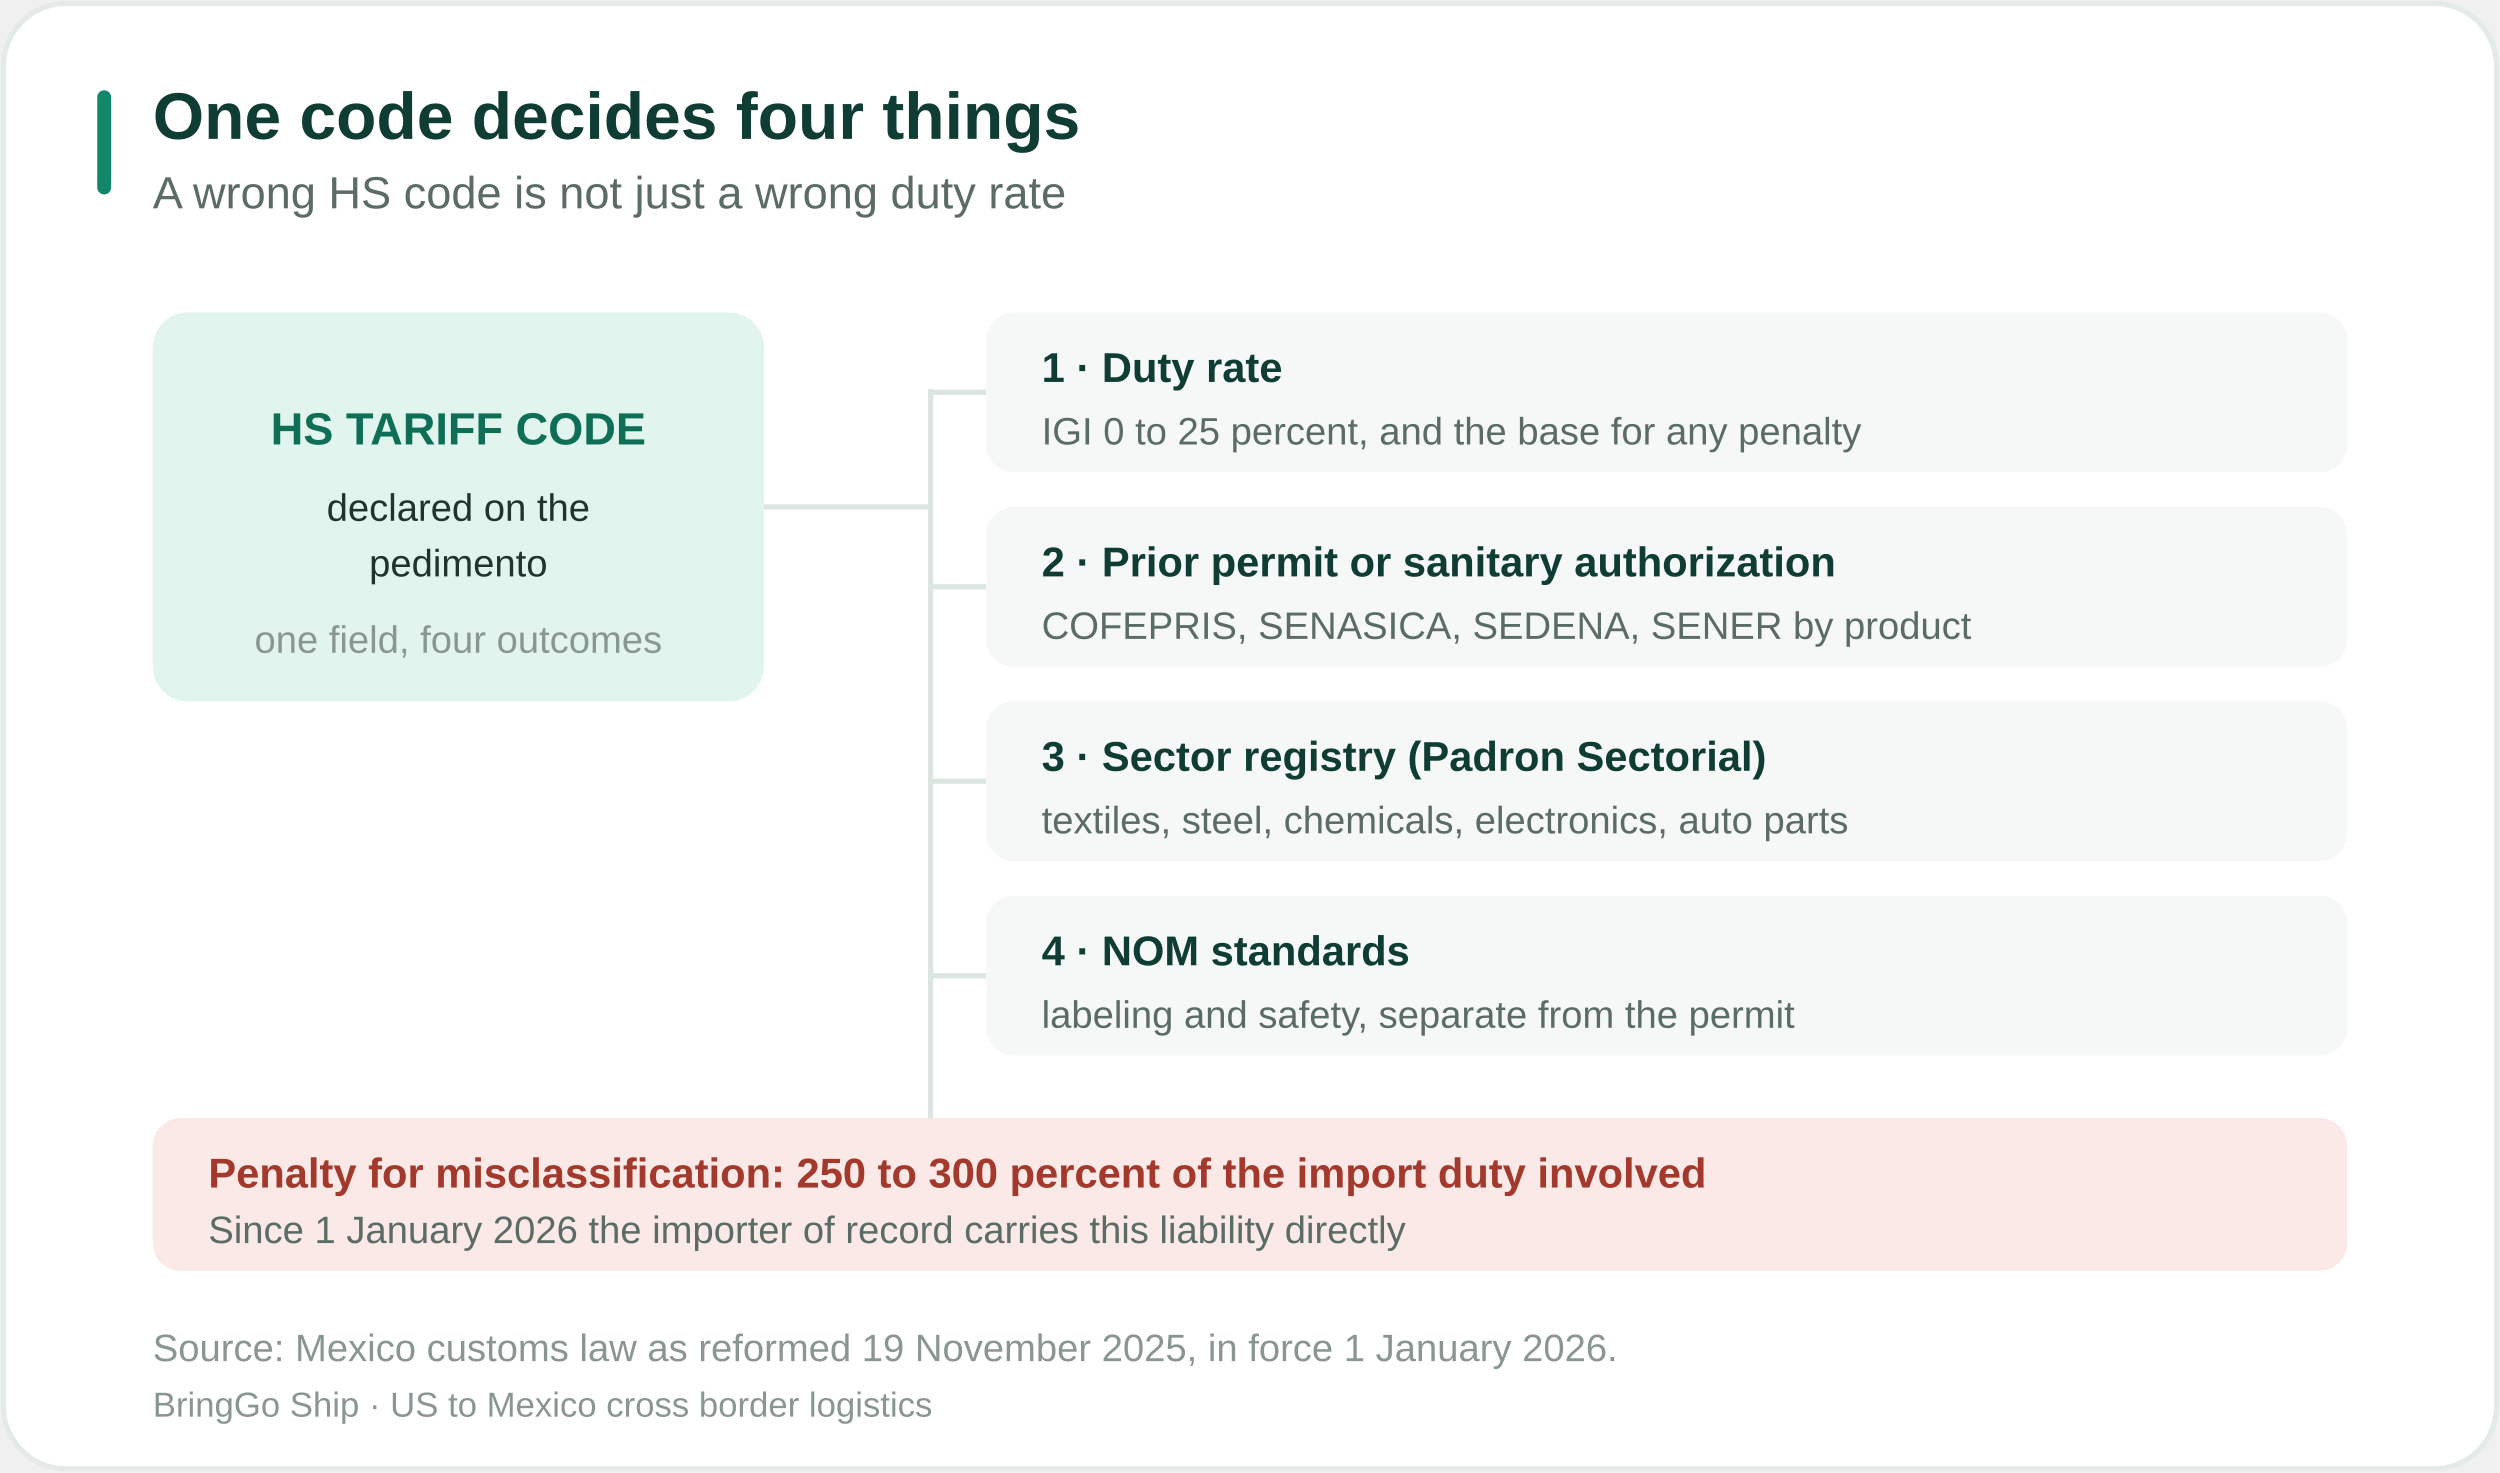
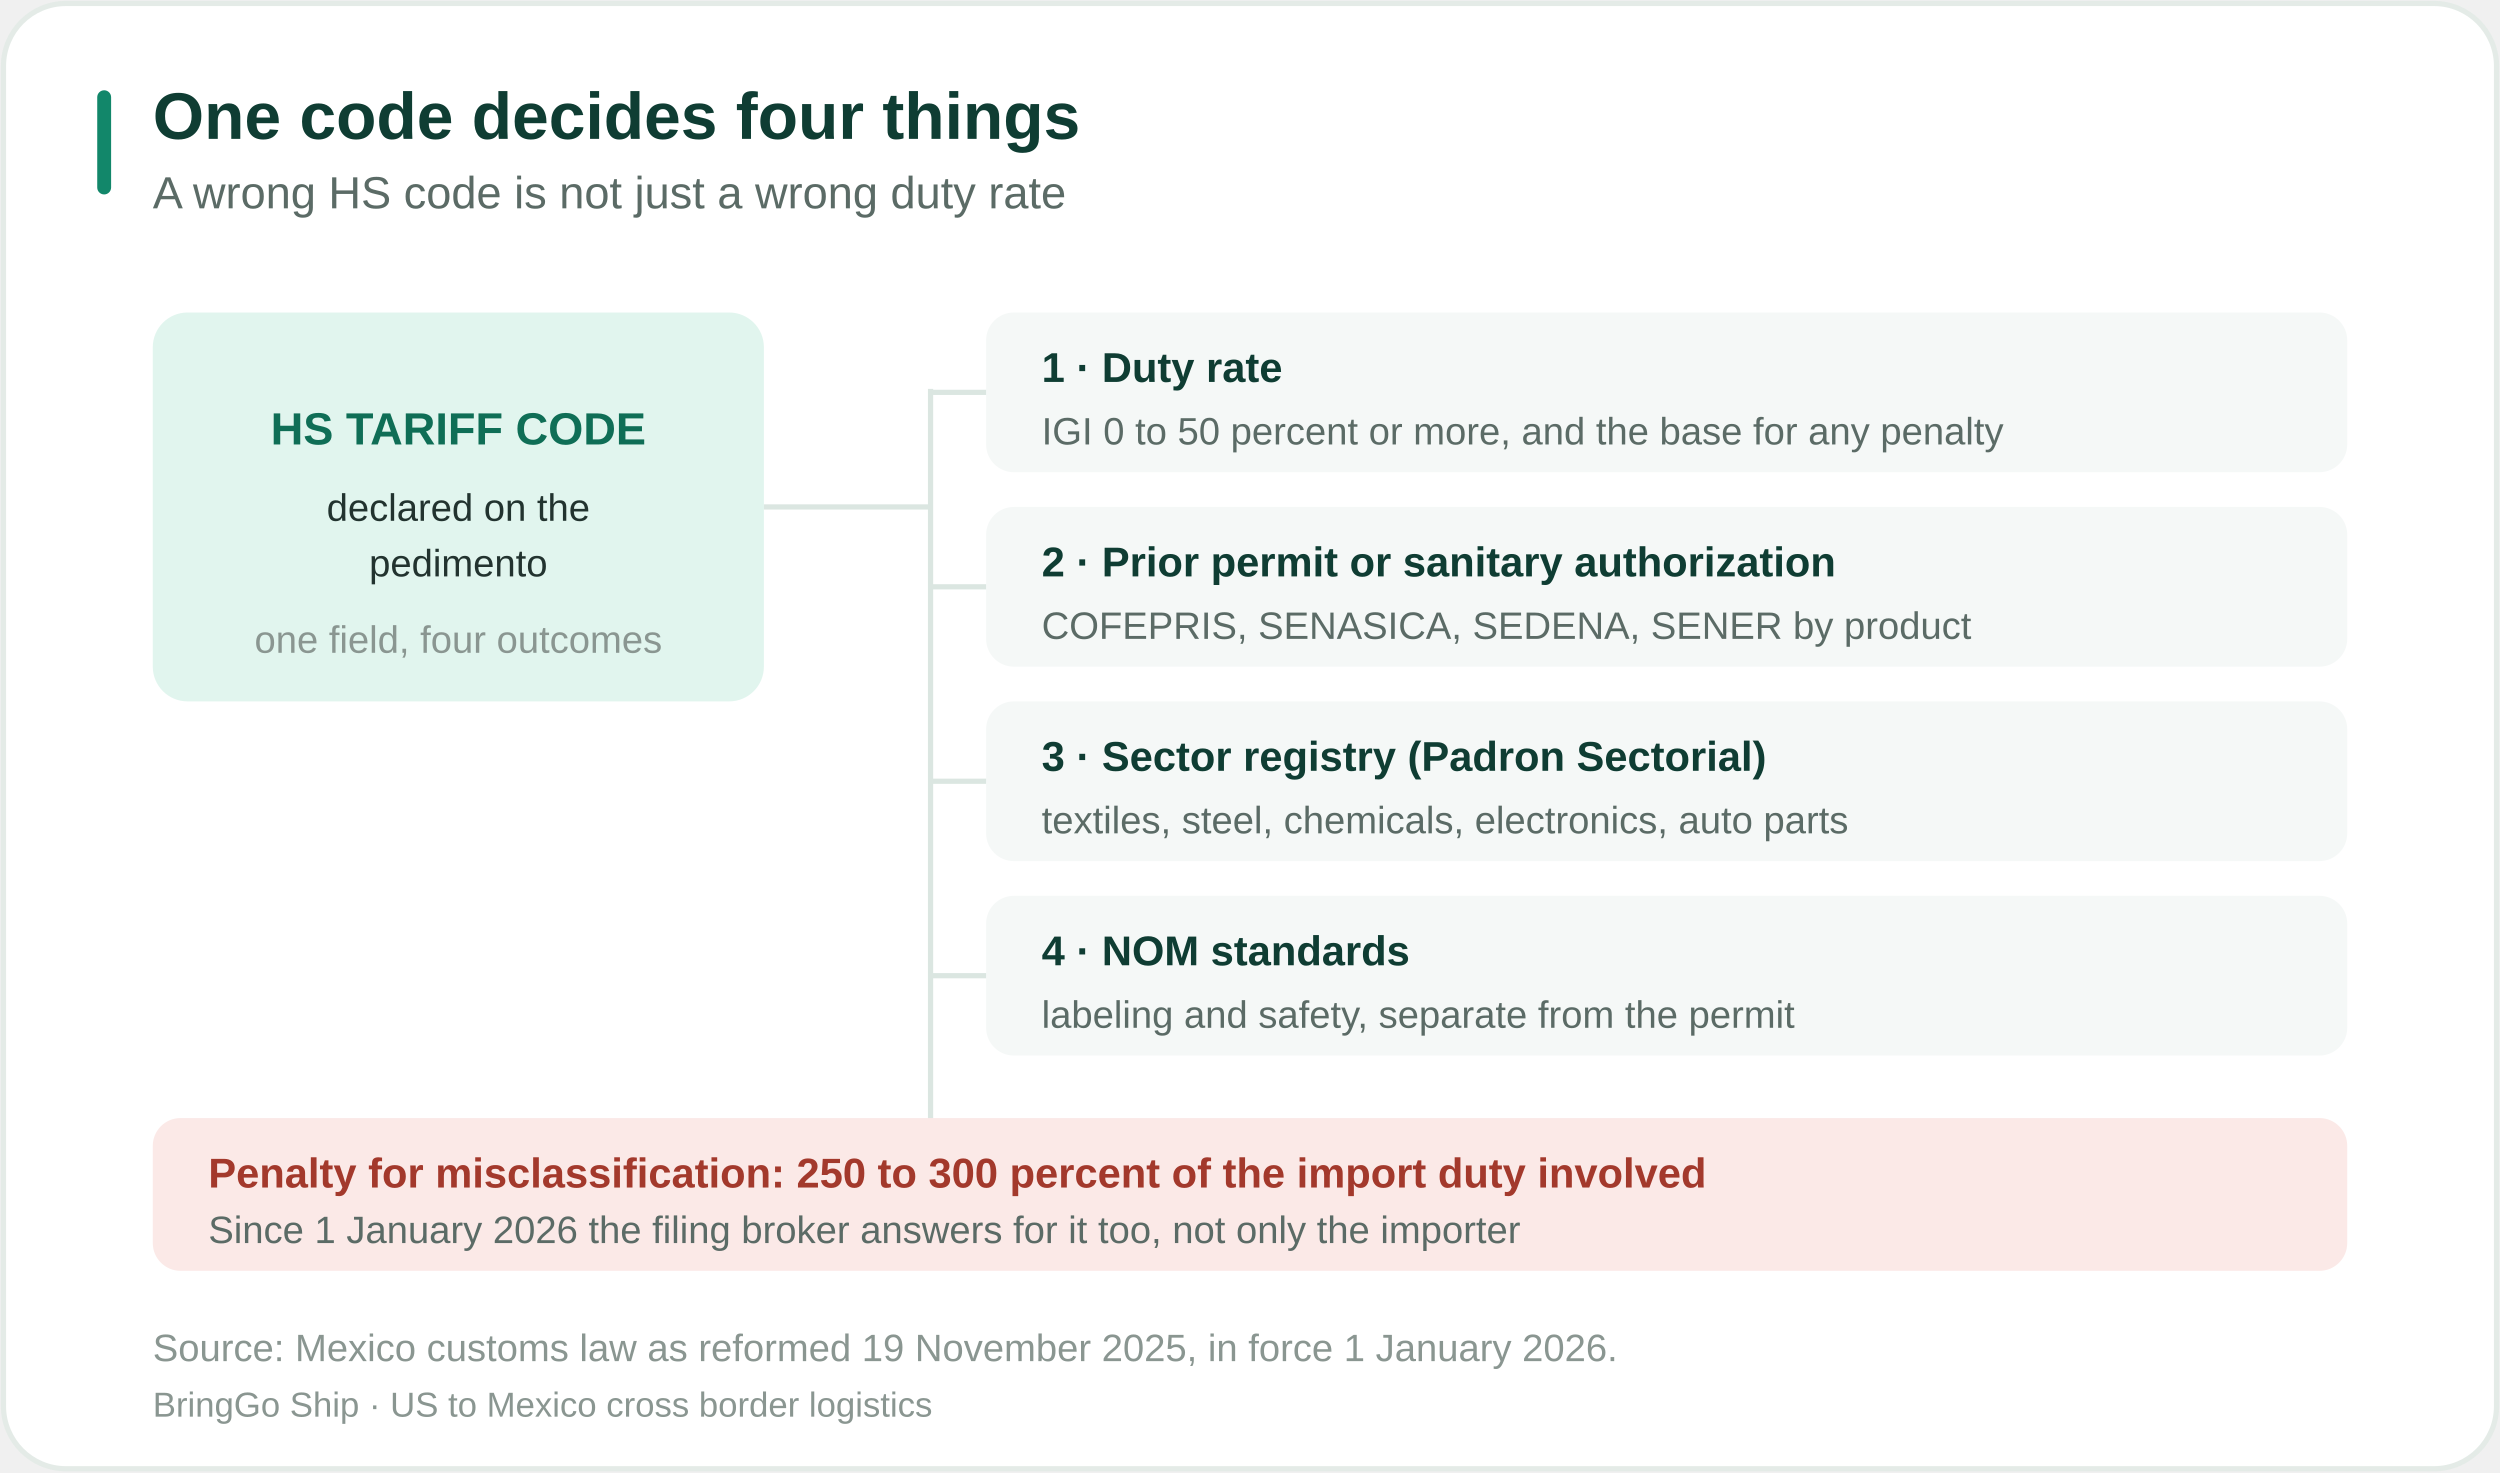
<svg xmlns="http://www.w3.org/2000/svg" width="720" height="424" viewBox="0 0 720 424" role="img">
  <style>
text{font-family:Arial,Helvetica,sans-serif}
.card{fill:#ffffff;stroke:#e4ebe7;stroke-width:1.5}
.row{fill:#f5f8f7}.pill{fill:#E1F5EE}.mut{fill:#eef1f0}
.acc{fill:#12876A}.rd{fill:#fbe9e7}.am{fill:#fbf1dd}.tl{fill:#E1F5EE}
.tt{fill:#0F3D33;font-weight:bold}.ts{fill:#5b6b66}.tl2{fill:#22332f}
.tv{fill:#0F6E56;font-weight:bold}.tw{fill:#ffffff;font-weight:bold}
.tf{fill:#8a9691}.big{fill:#0F3D33;font-weight:bold}
.trd{fill:#a3392c;font-weight:bold}.tam{fill:#8a5a12;font-weight:bold}
.ln{stroke:#dbe6e1;stroke-width:1.5}
@media (prefers-color-scheme:dark){
.card{fill:#16211e;stroke:#2c3a35}
.row{fill:#1d2b27}.pill{fill:#123a2e}.mut{fill:#28352f}
.acc{fill:#2fae7e}.rd{fill:#3a201c}.am{fill:#352a15}.tl{fill:#123a2e}
.tt{fill:#d7f2e6}.ts{fill:#8fa79d}.tl2{fill:#cfe0d9}
.tv{fill:#6fe0b0}.tw{fill:#ffffff}
.tf{fill:#6d8279}.big{fill:#d7f2e6}
.trd{fill:#f0a99e}.tam{fill:#e6c281}.ln{stroke:#31423c}}
</style>
  <rect x="1" y="1" width="718" height="422" rx="18" class="card" />
  <rect x="28" y="26" width="4" height="30" rx="2" class="acc" />
  <text x="44" y="40" font-size="19" class="tt">One code decides four things</text>
  <text x="44" y="60" font-size="13" class="ts">A wrong HS code is not just a wrong duty rate</text>
  <rect x="44" y="90" width="176" height="112" rx="10" class="pill" />
  <text x="132" y="128" font-size="13" class="tv" text-anchor="middle">HS TARIFF CODE</text>
  <text x="132" y="150" font-size="11" class="tl2" text-anchor="middle">declared on the</text>
  <text x="132" y="166" font-size="11" class="tl2" text-anchor="middle">pedimento</text>
  <text x="132" y="188" font-size="11" class="tf" text-anchor="middle">one field, four outcomes</text>
  <line x1="220" y1="146" x2="268" y2="146" class="ln" />
  <line x1="268" y1="112" x2="268" y2="336" class="ln" />
  <rect x="284" y="90" width="392" height="46" rx="8" class="row" />
  <text x="300" y="110" font-size="12" class="tt">1 · Duty rate</text>
-   <text x="300" y="128" font-size="11" class="ts">IGI 0 to 25 percent, and the base for any penalty</text>
+   <text x="300" y="128" font-size="11" class="ts">IGI 0 to 50 percent or more, and the base for any penalty</text>
  <line x1="268" y1="113" x2="284" y2="113" class="ln" />
  <rect x="284" y="146" width="392" height="46" rx="8" class="row" />
  <text x="300" y="166" font-size="12" class="tt">2 · Prior permit or sanitary authorization</text>
  <text x="300" y="184" font-size="11" class="ts">COFEPRIS, SENASICA, SEDENA, SENER by product</text>
  <line x1="268" y1="169" x2="284" y2="169" class="ln" />
  <rect x="284" y="202" width="392" height="46" rx="8" class="row" />
  <text x="300" y="222" font-size="12" class="tt">3 · Sector registry (Padron Sectorial)</text>
  <text x="300" y="240" font-size="11" class="ts">textiles, steel, chemicals, electronics, auto parts</text>
  <line x1="268" y1="225" x2="284" y2="225" class="ln" />
  <rect x="284" y="258" width="392" height="46" rx="8" class="row" />
  <text x="300" y="278" font-size="12" class="tt">4 · NOM standards</text>
  <text x="300" y="296" font-size="11" class="ts">labeling and safety, separate from the permit</text>
  <line x1="268" y1="281" x2="284" y2="281" class="ln" />
  <rect x="44" y="322" width="632" height="44" rx="8" class="rd" />
  <text x="60" y="342" font-size="12" class="trd">Penalty for misclassification: 250 to 300 percent of the import duty involved</text>
-   <text x="60" y="358" font-size="11" class="ts">Since 1 January 2026 the importer of record carries this liability directly</text>
+   <text x="60" y="358" font-size="11" class="ts">Since 1 January 2026 the filing broker answers for it too, not only the importer</text>
  <text x="44" y="392" font-size="11" class="tf">Source: Mexico customs law as reformed 19 November 2025, in force 1 January 2026.</text>
  <text x="44" y="408" font-size="10" class="tf">BringGo Ship · US to Mexico cross border logistics</text>
</svg>
